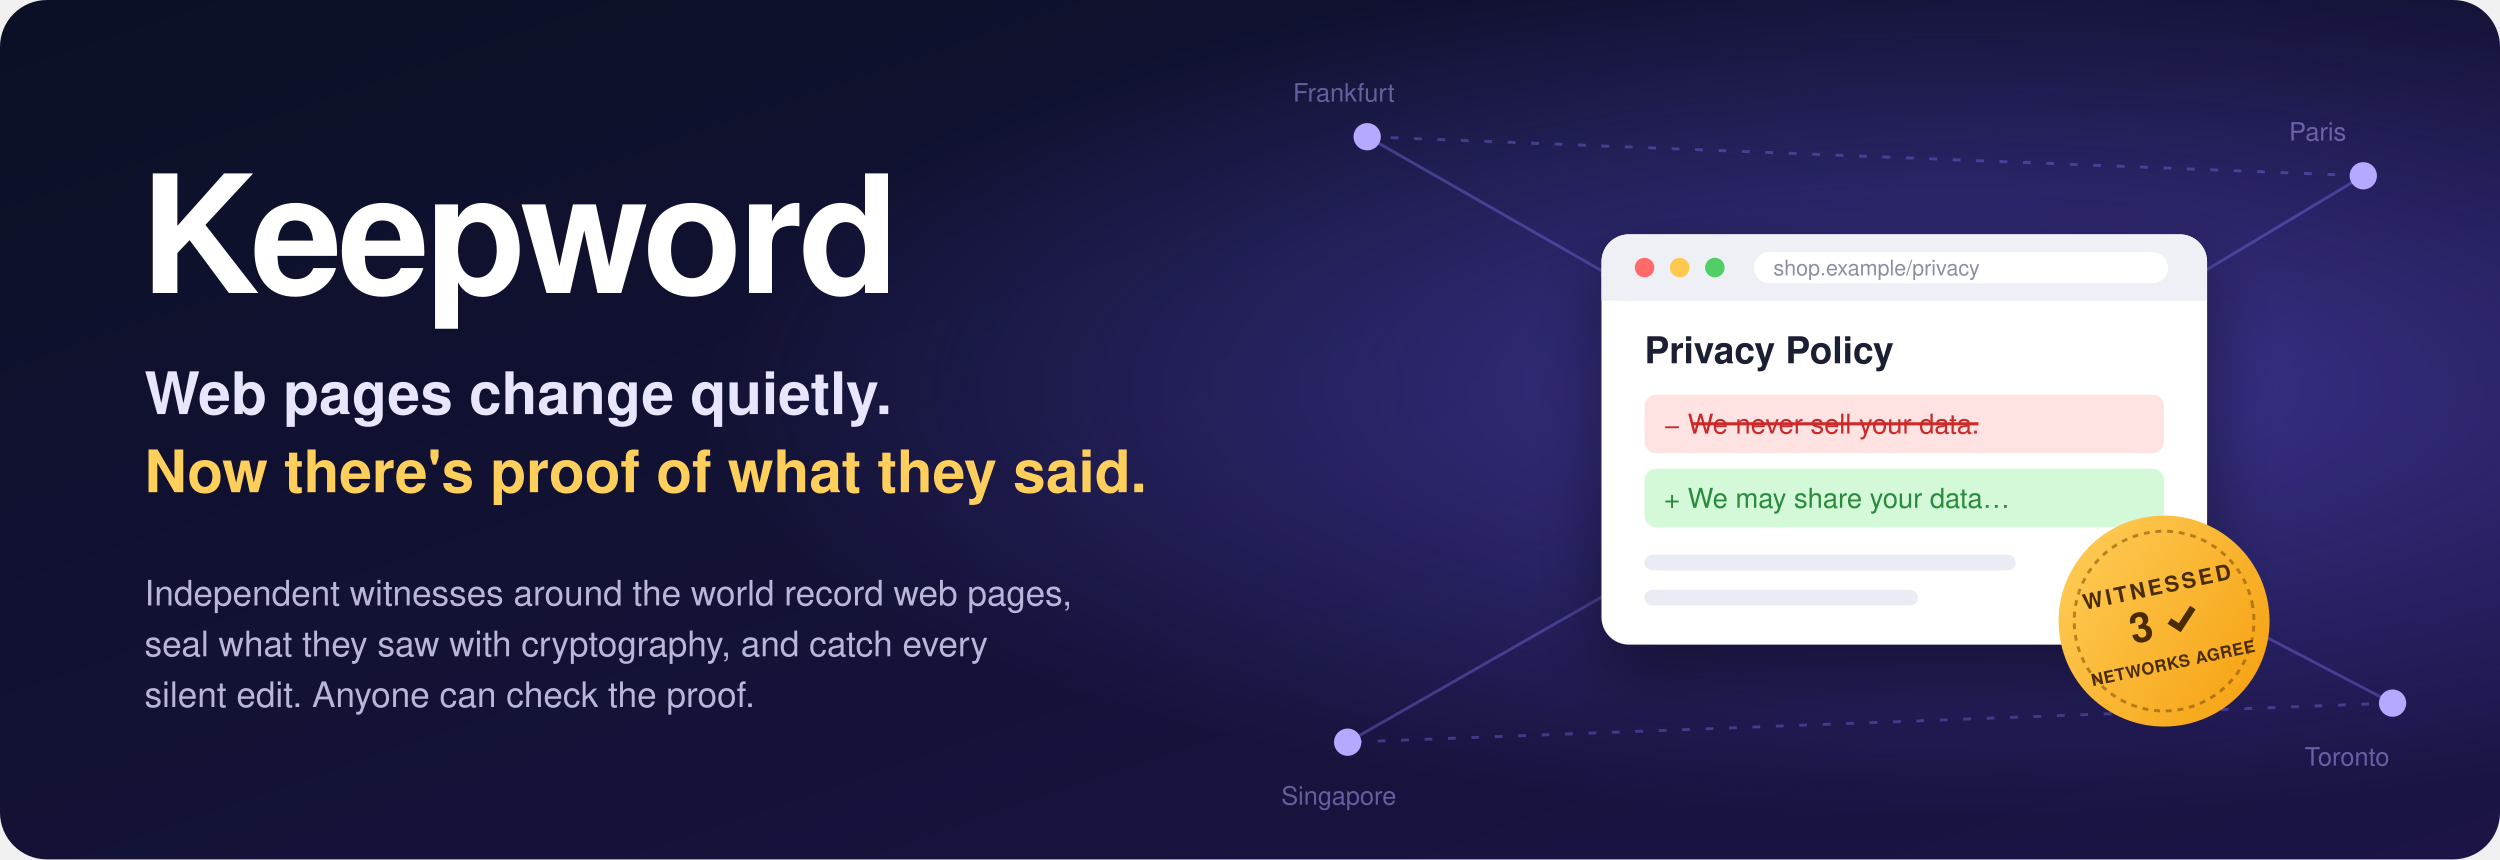
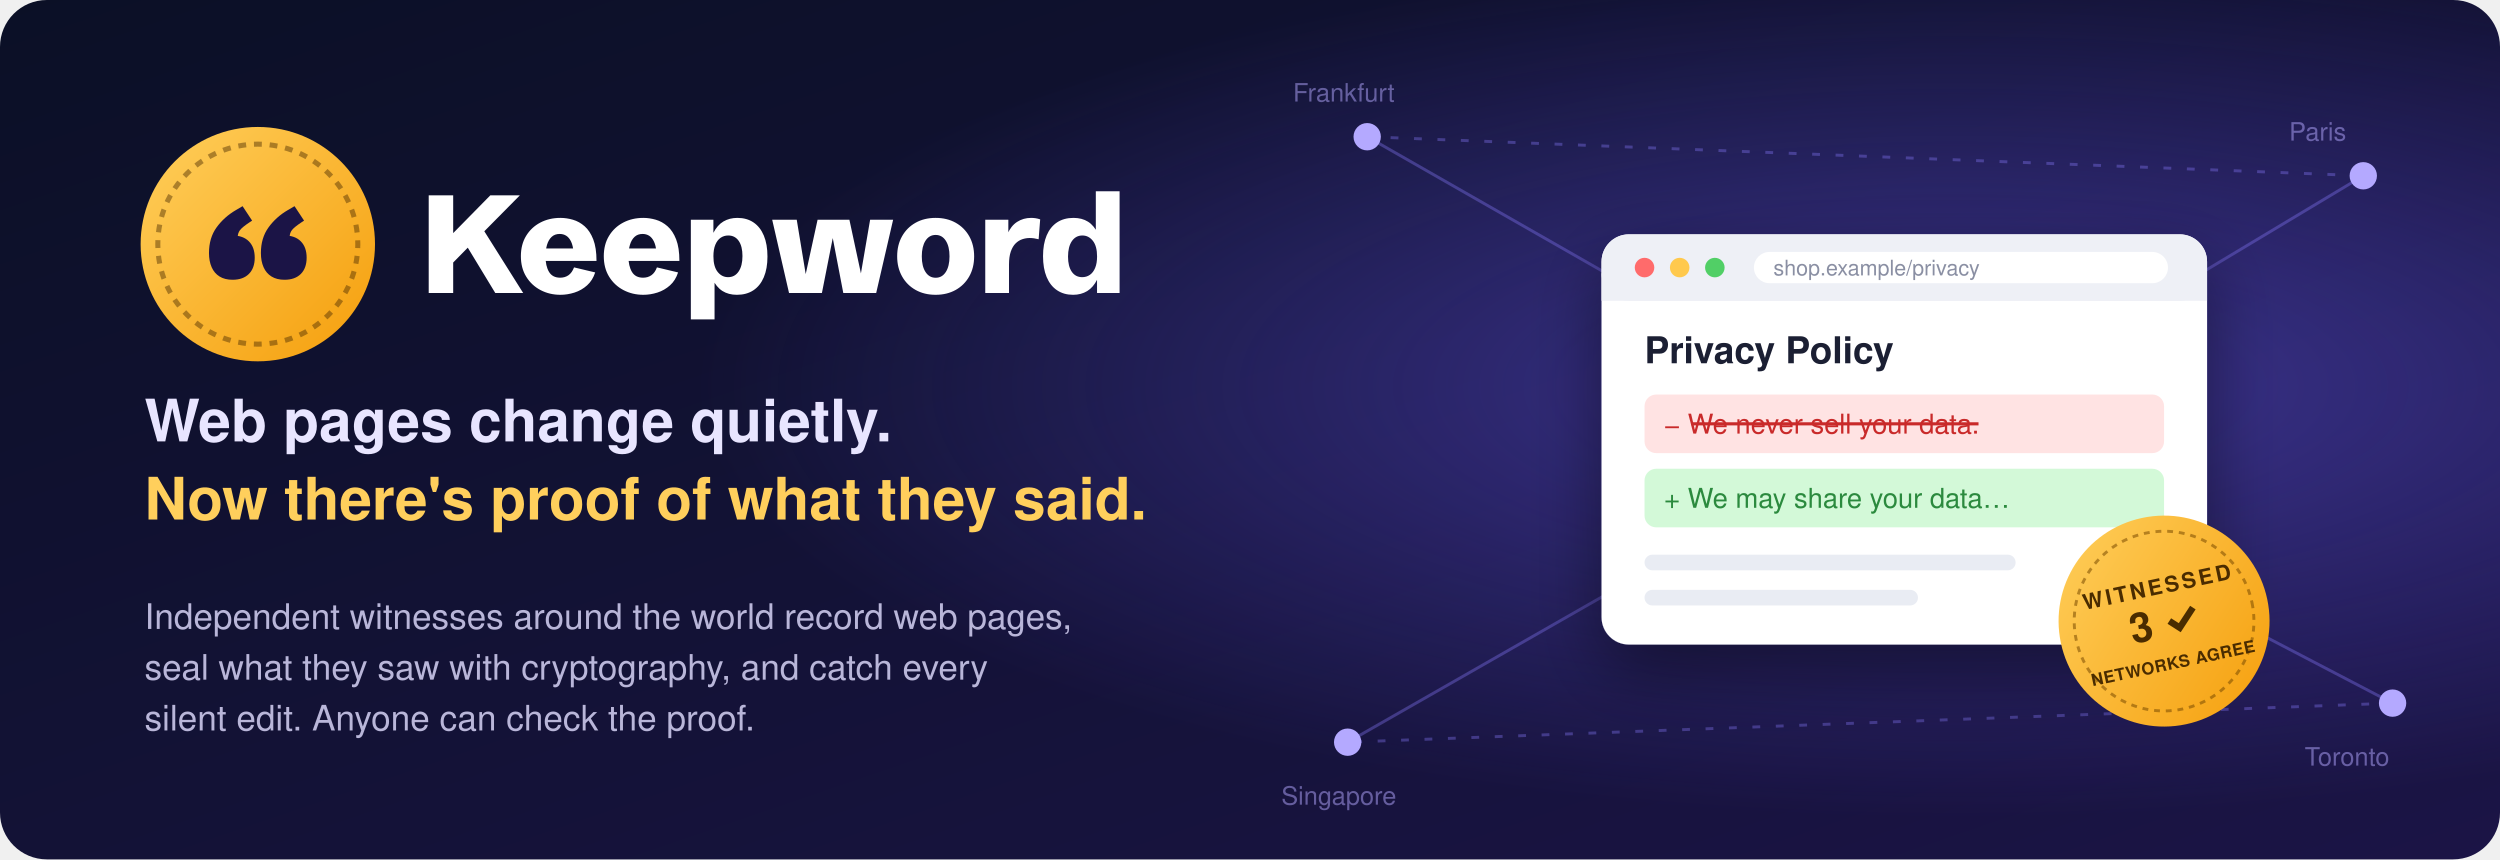
<svg xmlns="http://www.w3.org/2000/svg" width="1280" height="440" viewBox="0 0 1280 440" role="img" aria-labelledby="t d">
  <defs>
    <linearGradient id="bg" x1="0" y1="0" x2="1" y2="1">
      <stop offset="0" stop-color="#0b1026" />
      <stop offset="1" stop-color="#1b1446" />
    </linearGradient>
    <radialGradient id="glow" cx="0.78" cy="0.45" r="0.5">
      <stop offset="0" stop-color="#6d5dfc" stop-opacity="0.45" />
      <stop offset="1" stop-color="#6d5dfc" stop-opacity="0" />
    </radialGradient>
    <linearGradient id="seal" x1="0" y1="0" x2="1" y2="1">
      <stop offset="0" stop-color="#ffcf5c" />
      <stop offset="1" stop-color="#f59e0b" />
    </linearGradient>
    <filter id="shadow" x="-20%" y="-20%" width="140%" height="150%">
      <feDropShadow dx="0" dy="14" stdDeviation="18" flood-color="#000" flood-opacity="0.45" />
    </filter>
  </defs>
  <rect width="1280" height="440" rx="24" fill="url(#bg)" />
  <rect width="1280" height="440" rx="24" fill="url(#glow)" />
  <g stroke="#8b7bff" stroke-opacity="0.35" stroke-width="1.5" fill="none">
    <path d="M700 70 L840 150" />
    <path d="M1210 90 L1110 150" />
    <path d="M1225 360 L1110 300" />
    <path d="M690 380 L830 300" />
    <path d="M700 70 L1210 90" stroke-dasharray="4 8" />
    <path d="M1225 360 L690 380" stroke-dasharray="4 8" />
  </g>
  <g fill="#b4a9ff">
    <circle cx="700" cy="70" r="7" />
    <circle cx="1210" cy="90" r="7" />
    <circle cx="1225" cy="360" r="7" />
    <circle cx="690" cy="380" r="7" />
  </g>
  <g fill="#b4a9ff" fill-opacity="0.5" font-family="-apple-system, 'Segoe UI', Helvetica, Arial, sans-serif" font-size="13">
    <text x="662" y="52">Frankfurt</text>
    <text x="1172" y="72">Paris</text>
    <text x="1180" y="392">Toronto</text>
    <text x="656" y="412">Singapore</text>
  </g>
  <g filter="url(#shadow)">
    <rect x="820" y="120" width="310" height="210" rx="14" fill="#ffffff" />
  </g>
  <rect x="820" y="120" width="310" height="34" rx="14" fill="#eef0f6" />
  <rect x="820" y="140" width="310" height="14" fill="#eef0f6" />
  <circle cx="842" cy="137" r="5" fill="#ff6b6b" />
  <circle cx="860" cy="137" r="5" fill="#ffc94d" />
  <circle cx="878" cy="137" r="5" fill="#51cf66" />
  <rect x="898" y="129" width="212" height="16" rx="8" fill="#ffffff" />
  <text x="908" y="141" font-family="-apple-system, 'Segoe UI', Helvetica, Arial, sans-serif" font-size="11" fill="#8a8fa3">shop.example/privacy</text>
  <g font-family="-apple-system, 'Segoe UI', Helvetica, Arial, sans-serif">
    <text x="842" y="186" font-size="19" font-weight="700" fill="#1b1f33">Privacy Policy</text>
    <rect x="842" y="202" width="266" height="30" rx="6" fill="#ffe3e3" />
    <text x="852" y="222" font-size="14" fill="#c92a2a">− We never sell your data.</text>
    <line x1="866" y1="217" x2="1013" y2="217" stroke="#c92a2a" stroke-width="1.6" />
    <rect x="842" y="240" width="266" height="30" rx="6" fill="#d3f9d8" />
    <text x="852" y="260" font-size="14" fill="#2b8a3e">+ We may share your data…</text>
    <rect x="842" y="284" width="190" height="8" rx="4" fill="#e9ecf3" />
    <rect x="842" y="302" width="140" height="8" rx="4" fill="#e9ecf3" />
  </g>
  <g transform="translate(1108 318) rotate(-12)">
    <circle r="54" fill="url(#seal)" />
    <circle r="46" fill="none" stroke="#7a4b00" stroke-opacity="0.55" stroke-width="1.5" stroke-dasharray="3 3" />
    <g font-family="-apple-system, 'Segoe UI', Helvetica, Arial, sans-serif" text-anchor="middle" fill="#4a2c00">
      <text y="-14" font-size="11" font-weight="700" letter-spacing="1.5">WITNESSED</text>
      <text y="8" font-size="21" font-weight="800">3 ✓</text>
      <text y="25" font-size="8.5" font-weight="700" letter-spacing="0.3">NETWORKS AGREE</text>
    </g>
  </g>
+   <g transform="translate(72 150)">
+     <g transform="translate(-4 -89) scale(2)">
+       <defs>
+         <linearGradient id="kw-seal" x1="0" y1="0" x2="1" y2="1">
+           <stop offset="0" stop-color="#ffcf5c" />
+           <stop offset="1" stop-color="#f59e0b" />
+         </linearGradient>
+       </defs>
+       <circle cx="32" cy="32" r="30" fill="url(#kw-seal)" />
+       <circle cx="32" cy="32" r="25.6" fill="none" stroke="#4a2c00" stroke-opacity="0.45" stroke-width="1.3" stroke-dasharray="2.011 2.011" stroke-dashoffset="1.005" />
+       <path fill="#1b1446" d="M28.1 22.28 30.54 25.98 29.9 26.4Q28.03 27.64 27.44 28.41Q26.85 29.18 26.85 30.29V31.05L25.57 29.79Q28.24 29.79 29.73 31.3Q31.21 32.8 31.21 35.48Q31.21 38.13 29.71 39.63Q28.22 41.12 25.54 41.12Q23.55 41.12 22.2 40.28Q20.85 39.44 20.18 37.9Q19.5 36.36 19.5 34.27Q19.5 30.41 21.44 27.72Q23.39 25.03 26.4 23.28L28.1 22.28ZM41.4 22.28 43.84 25.98 43.2 26.4Q41.32 27.64 40.73 28.41Q40.14 29.18 40.14 30.29V31.05L38.86 29.79Q41.54 29.79 43.02 31.3Q44.5 32.8 44.5 35.48Q44.5 38.13 43.01 39.63Q41.51 41.12 38.84 41.12Q36.85 41.12 35.5 40.28Q34.14 39.44 33.47 37.9Q32.79 36.36 32.79 34.27Q32.79 30.41 34.74 27.72Q36.68 25.03 39.69 23.28L41.4 22.28Z" />
+     </g>
+     <path fill="#ffffff" d="M147.5 0V-50H160.03V-30.65L179.05 -50H194.18L175.97 -31.59L195.86 0H181.57L167.5 -23.19L160.03 -15.59V0H147.5ZM214.93 0.94Q209.36 0.94 204.77 -1.47Q200.18 -3.88 197.44 -8.31Q194.69 -12.74 194.69 -18.82Q194.69 -24.83 197.37 -29.23Q200.05 -33.62 204.62 -36.03Q209.2 -38.44 214.93 -38.44Q218.08 -38.44 221.33 -37.5Q224.58 -36.56 227.32 -34.16Q230.06 -31.76 231.74 -27.45Q233.41 -23.14 233.41 -16.41H202.51V-22.77H222.53L221.65 -21.07Q221.34 -24.34 220.37 -26.35Q219.39 -28.37 217.91 -29.3Q216.43 -30.22 214.58 -30.22Q212.04 -30.22 210.44 -28.72Q208.84 -27.22 208.07 -24.63Q207.3 -22.05 207.3 -18.76Q207.3 -13.8 209.09 -10.81Q210.88 -7.82 214.82 -7.82Q217.26 -7.82 219.07 -9.09Q220.88 -10.36 221.91 -13.1L232.74 -10.52Q231.41 -6.41 228.58 -3.89Q225.75 -1.36 222.15 -0.21Q218.55 0.94 214.93 0.94ZM257.37 0.94Q251.81 0.94 247.22 -1.47Q242.63 -3.88 239.88 -8.31Q237.14 -12.74 237.14 -18.82Q237.14 -24.83 239.82 -29.23Q242.49 -33.62 247.07 -36.03Q251.65 -38.44 257.37 -38.44Q260.52 -38.44 263.77 -37.5Q267.02 -36.56 269.76 -34.16Q272.51 -31.76 274.18 -27.45Q275.85 -23.14 275.85 -16.41H244.95V-22.77H264.97L264.1 -21.07Q263.79 -24.34 262.81 -26.35Q261.84 -28.37 260.36 -29.3Q258.87 -30.22 257.02 -30.22Q254.49 -30.22 252.89 -28.72Q251.28 -27.22 250.52 -24.63Q249.75 -22.05 249.75 -18.76Q249.75 -13.8 251.54 -10.81Q253.32 -7.82 257.26 -7.82Q259.71 -7.82 261.52 -9.09Q263.33 -10.36 264.35 -13.1L275.18 -10.52Q273.86 -6.41 271.03 -3.89Q268.2 -1.36 264.6 -0.21Q261 0.94 257.37 0.94ZM281.71 13.54V-37.5H293.26V-30.1L293.16 -30.63Q295.26 -34.75 298.38 -36.6Q301.5 -38.44 305.55 -38.44Q310.35 -38.44 313.8 -36.11Q317.24 -33.79 319.09 -29.36Q320.94 -24.94 320.94 -18.66Q320.94 -12.44 319.07 -8.04Q317.21 -3.65 313.71 -1.35Q310.21 0.94 305.3 0.94Q300.97 0.94 297.88 -1.02Q294.78 -2.98 292.7 -7.3L293.85 -7.31V13.54H281.71ZM300.79 -8.09Q304.21 -8.09 306.17 -10.99Q308.14 -13.88 308.14 -18.91Q308.14 -23.89 306.22 -26.66Q304.31 -29.43 300.86 -29.43Q298.68 -29.43 296.95 -28.25Q295.23 -27.06 294.25 -24.69Q293.27 -22.32 293.27 -18.8Q293.27 -13.53 295.42 -10.81Q297.58 -8.09 300.79 -8.09ZM331.98 0 323.36 -37.5H335.93L340.87 -7.54H340.06L346.6 -37.5H362.89L369.33 -7.51H368.36L373.5 -37.5H385.28L376.61 0H359.76L353.33 -33.54H355.44L348.82 0H331.98ZM407.03 0.94Q401.21 0.94 396.77 -1.56Q392.33 -4.06 389.84 -8.51Q387.35 -12.95 387.35 -18.76Q387.35 -24.58 389.84 -29.01Q392.33 -33.45 396.77 -35.95Q401.21 -38.44 407.03 -38.44Q412.88 -38.44 417.32 -35.95Q421.75 -33.45 424.26 -29.02Q426.76 -24.58 426.76 -18.75Q426.76 -12.92 424.26 -8.49Q421.76 -4.05 417.31 -1.55Q412.85 0.94 407.03 0.94ZM407.06 -7.79Q410.35 -7.79 412.25 -10.74Q414.15 -13.69 414.15 -18.75Q414.15 -23.82 412.24 -26.76Q410.34 -29.71 407.05 -29.71Q403.76 -29.71 401.86 -26.76Q399.96 -23.82 399.96 -18.75Q399.96 -13.66 401.87 -10.73Q403.77 -7.79 407.06 -7.79ZM432.45 0V-37.5H444.27V-28.87L443.76 -30.04Q445.59 -34.34 448.76 -36.39Q451.94 -38.44 455.92 -38.44Q457.04 -38.44 458.21 -38.27Q459.38 -38.1 460.57 -37.68L459.78 -27.5Q457.38 -28.14 455.2 -28.14Q453.28 -28.14 451.4 -27.51Q449.51 -26.88 447.98 -25.36Q446.45 -23.85 445.53 -21.21Q444.61 -18.56 444.61 -14.57V0H432.45ZM477.41 0.94Q472.65 0.94 469.19 -1.4Q465.72 -3.74 463.87 -8.16Q462.03 -12.59 462.03 -18.84Q462.03 -25.09 463.89 -29.47Q465.76 -33.85 469.24 -36.15Q472.73 -38.44 477.63 -38.44Q481.97 -38.44 485.07 -36.49Q488.18 -34.54 490.27 -30.2L489.06 -30.22V-52.08H501.23V0H489.68V-7.43L489.77 -6.9Q487.75 -2.86 484.64 -0.96Q481.52 0.94 477.41 0.94ZM482.08 -8.09Q484.3 -8.09 486.02 -9.28Q487.74 -10.47 488.72 -12.84Q489.7 -15.21 489.7 -18.7Q489.7 -23.98 487.54 -26.71Q485.39 -29.43 482.18 -29.43Q478.78 -29.43 476.8 -26.54Q474.83 -23.64 474.83 -18.59Q474.83 -13.67 476.74 -10.88Q478.65 -8.09 482.08 -8.09Z" />
+   </g>
  <g font-family="-apple-system, 'Segoe UI', Helvetica, Arial, sans-serif">
-     <text x="72" y="150" font-size="84" font-weight="800" fill="#ffffff" letter-spacing="-2">Keepword</text>
-     <text x="74" y="212" font-size="30" font-weight="600" fill="#e8e5ff">Web pages change quietly.</text>
-     <text x="74" y="252" font-size="30" font-weight="600" fill="#ffcf5c">Now there's proof of what they said.</text>
-     <text x="74" y="310" font-size="18" fill="#b9b6d9">Independent witnesses around the world record web pages,</text>
-     <text x="74" y="336" font-size="18" fill="#b9b6d9">seal what they saw with cryptography, and catch every</text>
-     <text x="74" y="362" font-size="18" fill="#b9b6d9">silent edit. Anyone can check the proof.</text>
+     <text x="74" y="226" font-size="30" font-weight="600" fill="#e8e5ff">Web pages change quietly.</text>
+     <text x="74" y="266" font-size="30" font-weight="600" fill="#ffcf5c">Now there's proof of what they said.</text>
+     <text x="74" y="322" font-size="18" fill="#b9b6d9">Independent witnesses around the world record web pages,</text>
+     <text x="74" y="348" font-size="18" fill="#b9b6d9">seal what they saw with cryptography, and catch every</text>
+     <text x="74" y="374" font-size="18" fill="#b9b6d9">silent edit. Anyone can check the proof.</text>
  </g>
</svg>
